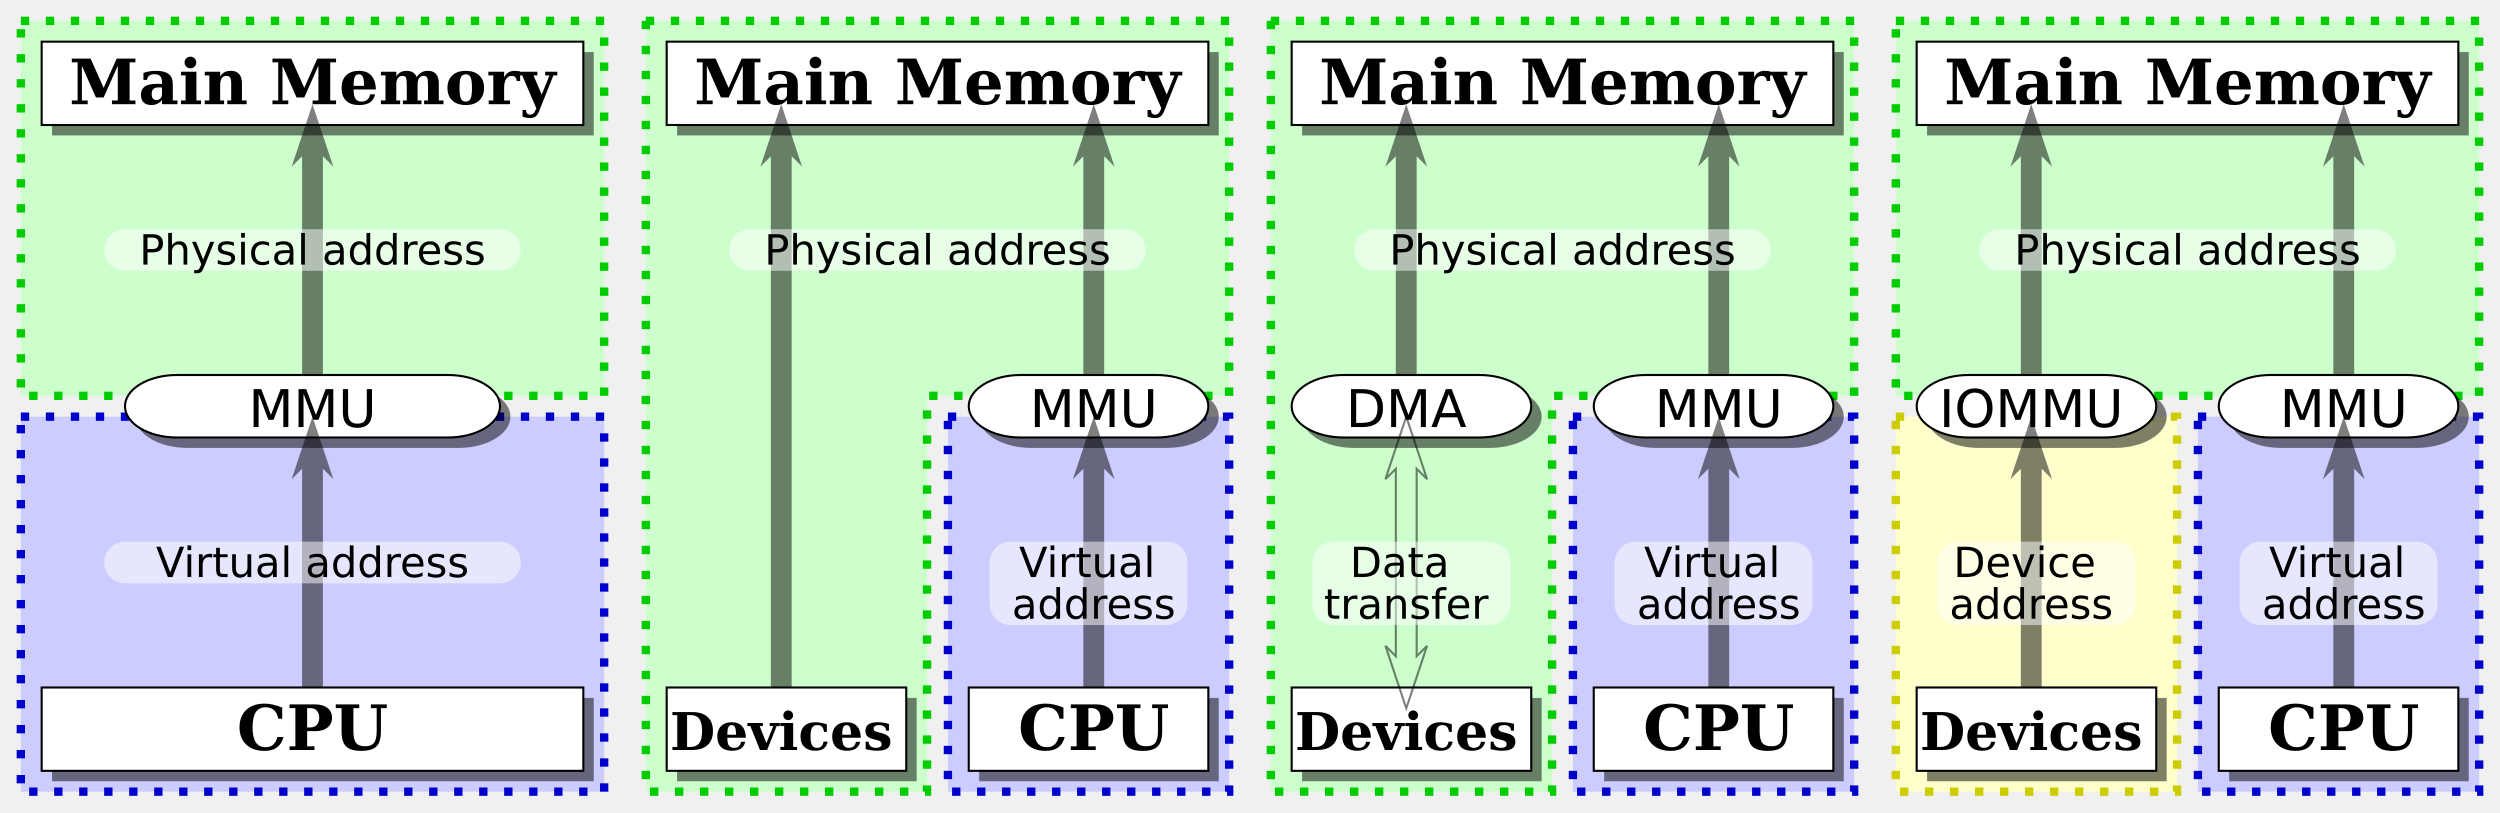
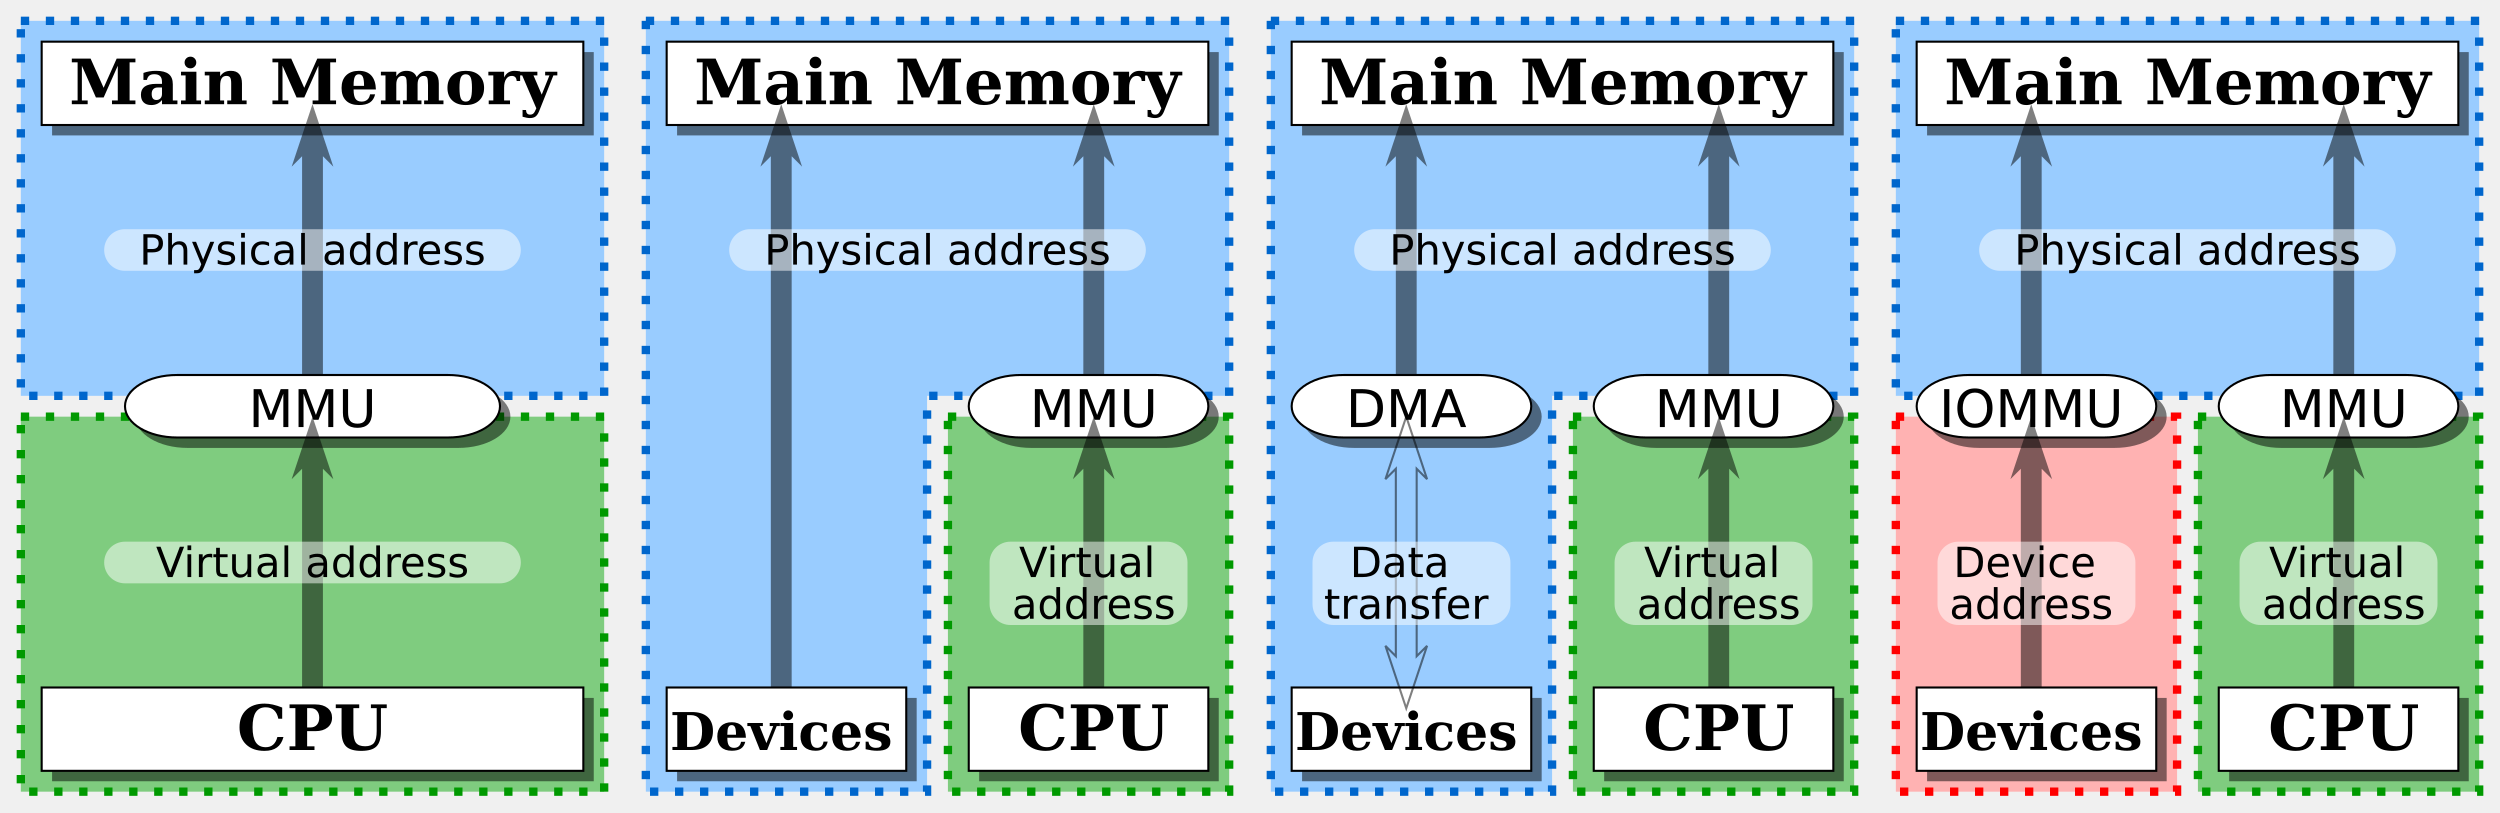
<svg xmlns="http://www.w3.org/2000/svg" xmlns:xlink="http://www.w3.org/1999/xlink" width="1200" height="390" version="1.1">
  <style>
    text {
      font-family: DejaVu Sans;
      font-size: 20;
      font-style: normal;
      font-variant: normal;
      font-weight: normal;
      font-stretch: normal;
      fill: #000;
      stroke: none;
      text-align: center;
      text-anchor: middle;
    }
    text.mmu {
      font-size: 25;
    }
    text.component {
      font-family: DejaVu Serif;
      font-size: 30;
      font-weight: bold;
    }

    .g {
      stroke-width: 4;
      stroke-dasharray: 4, 8;
    }
    #g-top, #g-top-big {
-       fill: #CFC;
-       stroke: #0C0;
+       /* blue */
+       fill: #99CCFF;
+       stroke: #06C;
    }
    #g-btm-rght, #g-btm-big {
-       fill: #CCF;
-       stroke: #00C;
+       /* green */
+       fill: #7FCC7F;
+       stroke: #090;
    }
    #g-btm-left {
-       fill: #FFC;
-       stroke: #CC0;
+       /* red */
+       fill: #FFB2B2;
+       stroke: #F00;
    }

    .arrow {
      fill: #000;
      stroke: none;
      opacity: 0.5;
    }
    #a-left-data {
      fill: none;
      stroke: #000;
      stroke-width: 1;
      opacity: 0.5;
    }

    .b {
      stroke: none;
      fill: #FFF;
      opacity: 0.5;
    }
  </style>
  <defs>
    <rect id="g-top" x=" 10" y=" 10" width="280" height="180" class="g" />
    <rect id="g-btm-big" x=" 10" y="200" width="280" height="180" class="g" />
    <rect id="g-btm-left" x=" 10" y="200" width="135" height="180" class="g" />
    <rect id="g-btm-rght" x="155" y="200" width="135" height="180" class="g" />
    <path id="g-top-big" d="M 10,10 h280 v180 h-145 v190 h-135 z" class="g" />
    <rect id="c-top" x=" 20" y=" 20" width="260" height=" 40" />
    <rect id="c-btm-big" x=" 20" y="330" width="260" height=" 40" />
    <rect id="c-btm-left" x=" 20" y="330" width="115" height=" 40" />
    <rect id="c-btm-rght" x="165" y="330" width="115" height=" 40" />
    <rect id="c-mmu-big" x=" 60" y="180" width="180" height=" 30" rx="25" ry="25" />
    <rect id="c-mmu-left" x=" 20" y="180" width="115" height=" 30" rx="25" ry="25" />
    <rect id="c-mmu-rght" x="165" y="180" width="115" height=" 30" rx="25" ry="25" />
    <path id="a-top-cntr" d="M150, 50 l -10,30 5,-5 v105 h10 v-105 l5,5 z" class="arrow" />
    <path id="a-btm-cntr" d="M150,200 l -10,30 5,-5 v105 h10 v-105 l5,5 z" class="arrow" />
    <path id="a-top-left" d="M 75, 50 l -10,30 5,-5 v105 h10 v-105 l5,5 z" class="arrow" />
    <path id="a-btm-left" d="M 75,200 l -10,30 5,-5 v105 h10 v-105 l5,5 z" class="arrow" />
    <path id="a-top-rght" d="M225, 50 l -10,30 5,-5 v105 h10 v-105 l5,5 z" class="arrow" />
    <path id="a-btm-rght" d="M225,200 l -10,30 5,-5 v105 h10 v-105 l5,5 z" class="arrow" />
    <path id="a-left-long" d="M 75, 50 l -10,30 5,-5 v255 h10 v-255 l5,5 z" class="arrow" />
    <path id="a-left-data" d="M 75,200 l -10,30 5,-5 v90 l -5,-5 10,30 10,-30 -5,5 v-90 l5,5 z" />
    <rect id="b-top-cntr" x=" 50" y="110" width="200" height="20" rx="10" ry="10" class="b" />
    <rect id="b-btm-cntr" x=" 50" y="260" width="200" height="20" rx="10" ry="10" class="b" />
    <rect id="b-btm-rght" x="175" y="260" width=" 95" height="40" rx="10" ry="10" class="b" />
    <rect id="b-btm-left" x=" 30" y="260" width=" 95" height="40" rx="10" ry="10" class="b" />
    <text id="t-main" x="150" y=" 50" class="component">Main Memory</text>
    <text id="t-cpu-cntr" x="150" y="360" class="component">CPU</text>
    <text id="t-cpu-rght" x="225" y="360" class="component">CPU</text>
    <text id="t-dev-left" x=" 75" y="360" class="component" style="font-size:25">Devices</text>
    <text id="t-mmu-cntr" x="150" y="205" class="mmu">MMU</text>
    <text id="t-mmu-rght" x="225" y="205" class="mmu">MMU</text>
    <text id="t-dma-left" x=" 75" y="205" class="mmu">DMA</text>
    <text id="t-iom-left" x=" 75" y="205" class="mmu">IOMMU</text>
    <text id="t-phys-cntr" x="150" y="127" class="addr">Physical address</text>
    <text id="t-virt-cntr" x="150" y="277" class="addr">Virtual address</text>
    <text id="t-virt" class="addr">
      <tspan x="225" y="277">Virtual</tspan>
      <tspan x="225" y="297">address</tspan>
    </text>
    <text id="t-data" class="addr">
      <tspan x="75" y="277">Data</tspan>
      <tspan x="75" y="297">transfer</tspan>
    </text>
    <text id="t-bus" class="addr">
      <tspan x="75" y="277">Device</tspan>
      <tspan x="75" y="297">address</tspan>
    </text>
    <g id="ct-mmu">
      <use x="0" y="0" xlink:href="#c-top" />
      <use x="0" y="0" xlink:href="#c-btm-big" />
      <use x="0" y="0" xlink:href="#c-mmu-big" />
    </g>
    <g id="ct-nommu">
      <use x="0" y="0" xlink:href="#c-top" />
      <use x="0" y="0" xlink:href="#c-btm-rght" />
      <use x="0" y="0" xlink:href="#c-btm-left" />
      <use x="0" y="0" xlink:href="#c-mmu-rght" />
    </g>
    <g id="ct-full">
      <use x="0" y="0" xlink:href="#ct-nommu" />
      <use x="0" y="0" xlink:href="#c-mmu-left" />
    </g>
    <g id="tpl-mmu">
      <use x="0" y="0" xlink:href="#g-top" />
      <use x="0" y="0" xlink:href="#g-btm-big" />
      <use x="5" y="5" xlink:href="#ct-mmu" style="opacity: 0.5; fill: #000; stroke: none" />
      <use x="0" y="0" xlink:href="#ct-mmu" style="fill: #FFF; stroke: #000; stroke-width: 1" />
      <use x="0" y="0" xlink:href="#a-top-cntr" />
      <use x="0" y="0" xlink:href="#a-btm-cntr" />
      <use x="0" y="0" xlink:href="#b-top-cntr" />
      <use x="0" y="0" xlink:href="#b-btm-cntr" />
      <use x="0" y="0" xlink:href="#t-main" />
      <use x="0" y="0" xlink:href="#t-phys-cntr" />
      <use x="0" y="0" xlink:href="#t-mmu-cntr" />
      <use x="0" y="0" xlink:href="#t-cpu-cntr" />
      <use x="0" y="0" xlink:href="#t-virt-cntr" />
    </g>
    <g id="tpl-nommu">
      <use x="0" y="0" xlink:href="#g-top-big" />
      <use x="0" y="0" xlink:href="#g-btm-rght" />
      <use x="5" y="5" xlink:href="#ct-nommu" style="opacity: 0.5; fill: #000; stroke: none" />
      <use x="0" y="0" xlink:href="#ct-nommu" style="fill: #FFF; stroke: #000; stroke-width: 1" />
      <use x="0" y="0" xlink:href="#a-top-rght" />
      <use x="0" y="0" xlink:href="#a-btm-rght" />
      <use x="0" y="0" xlink:href="#a-left-long" />
      <use x="0" y="0" xlink:href="#b-top-cntr" />
      <use x="0" y="0" xlink:href="#b-btm-rght" />
      <use x="0" y="0" xlink:href="#t-main" />
      <use x="0" y="0" xlink:href="#t-phys-cntr" />
      <use x="0" y="0" xlink:href="#t-mmu-rght" />
      <use x="0" y="0" xlink:href="#t-cpu-rght" />
      <use x="0" y="0" xlink:href="#t-dev-left" />
      <use x="0" y="0" xlink:href="#t-virt" />
    </g>
    <g id="tpl-dma">
      <use x="0" y="0" xlink:href="#g-top-big" />
      <use x="0" y="0" xlink:href="#g-btm-rght" />
      <use x="5" y="5" xlink:href="#ct-full" style="opacity: 0.5; fill: #000; stroke: none" />
      <use x="0" y="0" xlink:href="#ct-full" style="fill: #FFF; stroke: #000; stroke-width: 1" />
      <use x="0" y="0" xlink:href="#a-top-rght" />
      <use x="0" y="0" xlink:href="#a-btm-rght" />
      <use x="0" y="0" xlink:href="#a-top-left" />
      <use x="0" y="0" xlink:href="#a-left-data" />
      <use x="0" y="0" xlink:href="#b-top-cntr" />
      <use x="0" y="0" xlink:href="#b-btm-left" />
      <use x="0" y="0" xlink:href="#b-btm-rght" />
      <use x="0" y="0" xlink:href="#t-main" />
      <use x="0" y="0" xlink:href="#t-phys-cntr" />
      <use x="0" y="0" xlink:href="#t-dma-left" />
      <use x="0" y="0" xlink:href="#t-mmu-rght" />
      <use x="0" y="0" xlink:href="#t-cpu-rght" />
      <use x="0" y="0" xlink:href="#t-dev-left" />
      <use x="0" y="0" xlink:href="#t-data" />
      <use x="0" y="0" xlink:href="#t-virt" />
    </g>
    <g id="tpl-iommu">
      <use x="0" y="0" xlink:href="#g-top" />
      <use x="0" y="0" xlink:href="#g-btm-rght" />
      <use x="0" y="0" xlink:href="#g-btm-left" />
      <use x="5" y="5" xlink:href="#ct-full" style="opacity: 0.5; fill: #000; stroke: none" />
      <use x="0" y="0" xlink:href="#ct-full" style="fill: #FFF; stroke: #000; stroke-width: 1" />
      <use x="0" y="0" xlink:href="#a-top-rght" />
      <use x="0" y="0" xlink:href="#a-btm-rght" />
      <use x="0" y="0" xlink:href="#a-top-left" />
      <use x="0" y="0" xlink:href="#a-btm-left" />
      <use x="0" y="0" xlink:href="#b-top-cntr" />
      <use x="0" y="0" xlink:href="#b-btm-left" />
      <use x="0" y="0" xlink:href="#b-btm-rght" />
      <use x="0" y="0" xlink:href="#t-main" />
      <use x="0" y="0" xlink:href="#t-phys-cntr" />
      <use x="0" y="0" xlink:href="#t-iom-left" />
      <use x="0" y="0" xlink:href="#t-mmu-rght" />
      <use x="0" y="0" xlink:href="#t-cpu-rght" />
      <use x="0" y="0" xlink:href="#t-dev-left" />
      <use x="0" y="0" xlink:href="#t-bus" />
      <use x="0" y="0" xlink:href="#t-virt" />
    </g>
  </defs>
  <use x="0" y="0" id="img-mmu" xlink:href="#tpl-mmu" />
  <use x="300" y="0" id="img-nommu" xlink:href="#tpl-nommu" />
  <use x="600" y="0" id="img-dma" xlink:href="#tpl-dma" />
  <use x="900" y="0" id="img-iommu" xlink:href="#tpl-iommu" />
</svg>
